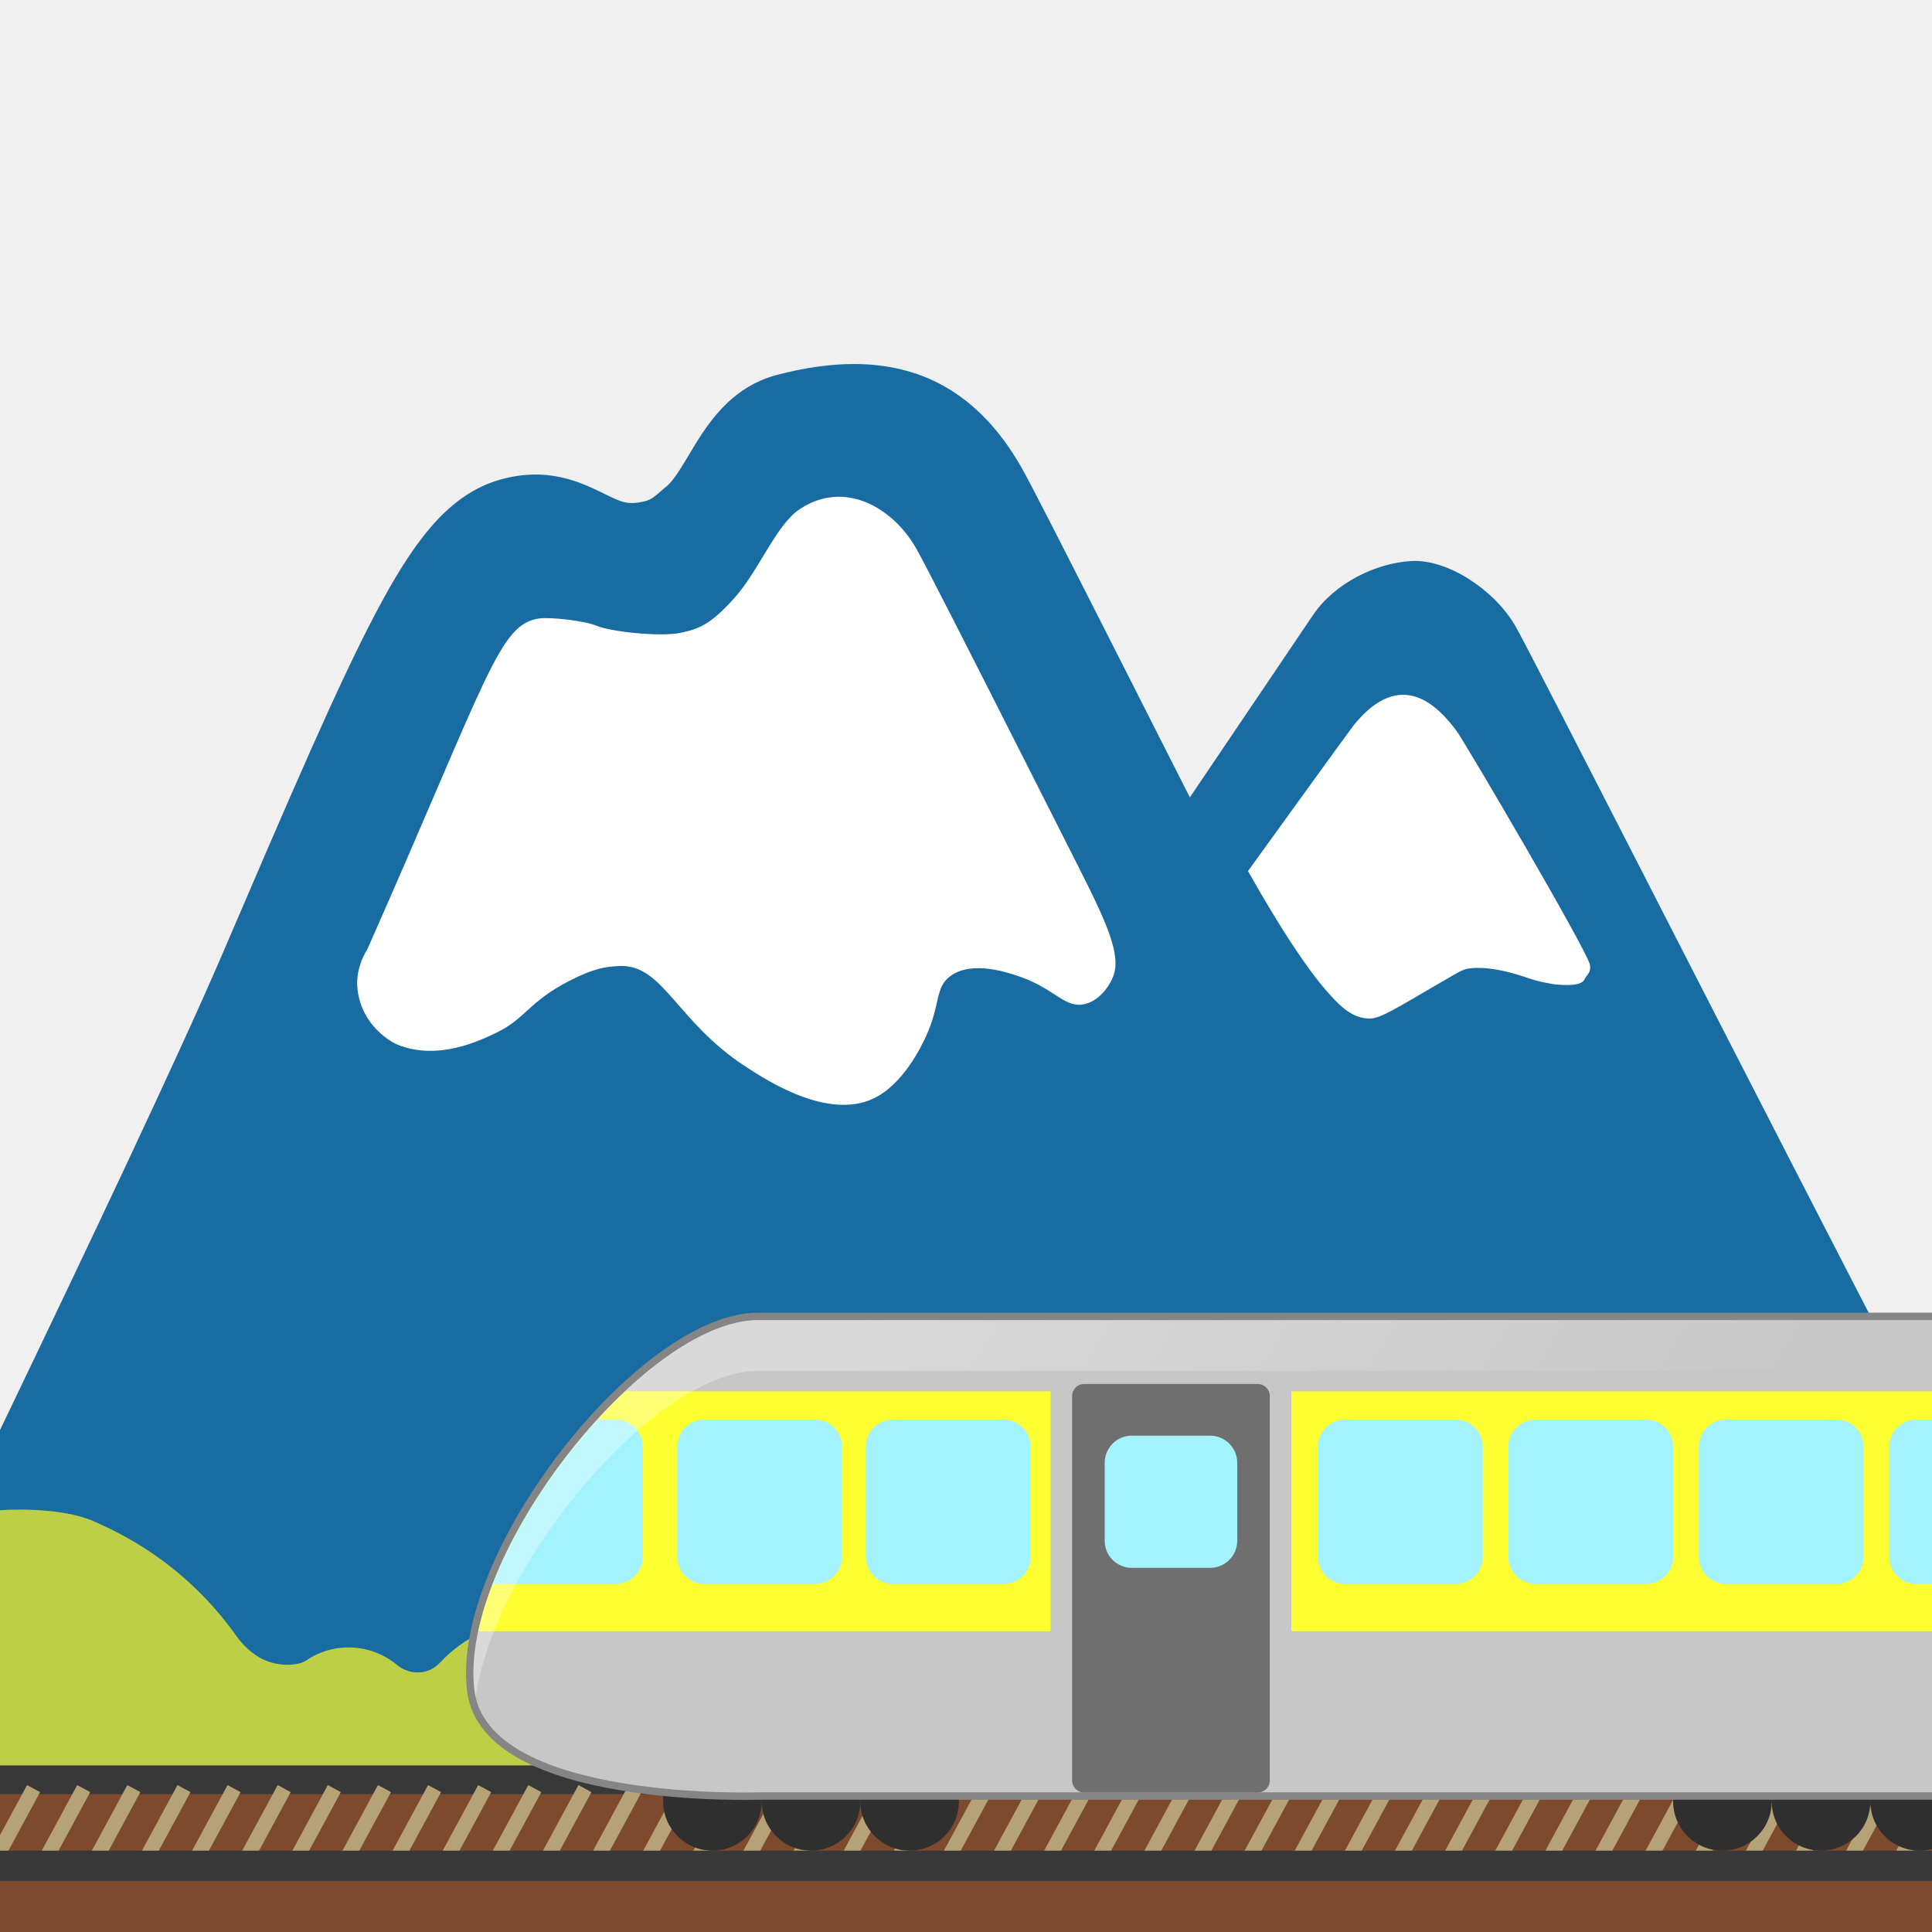
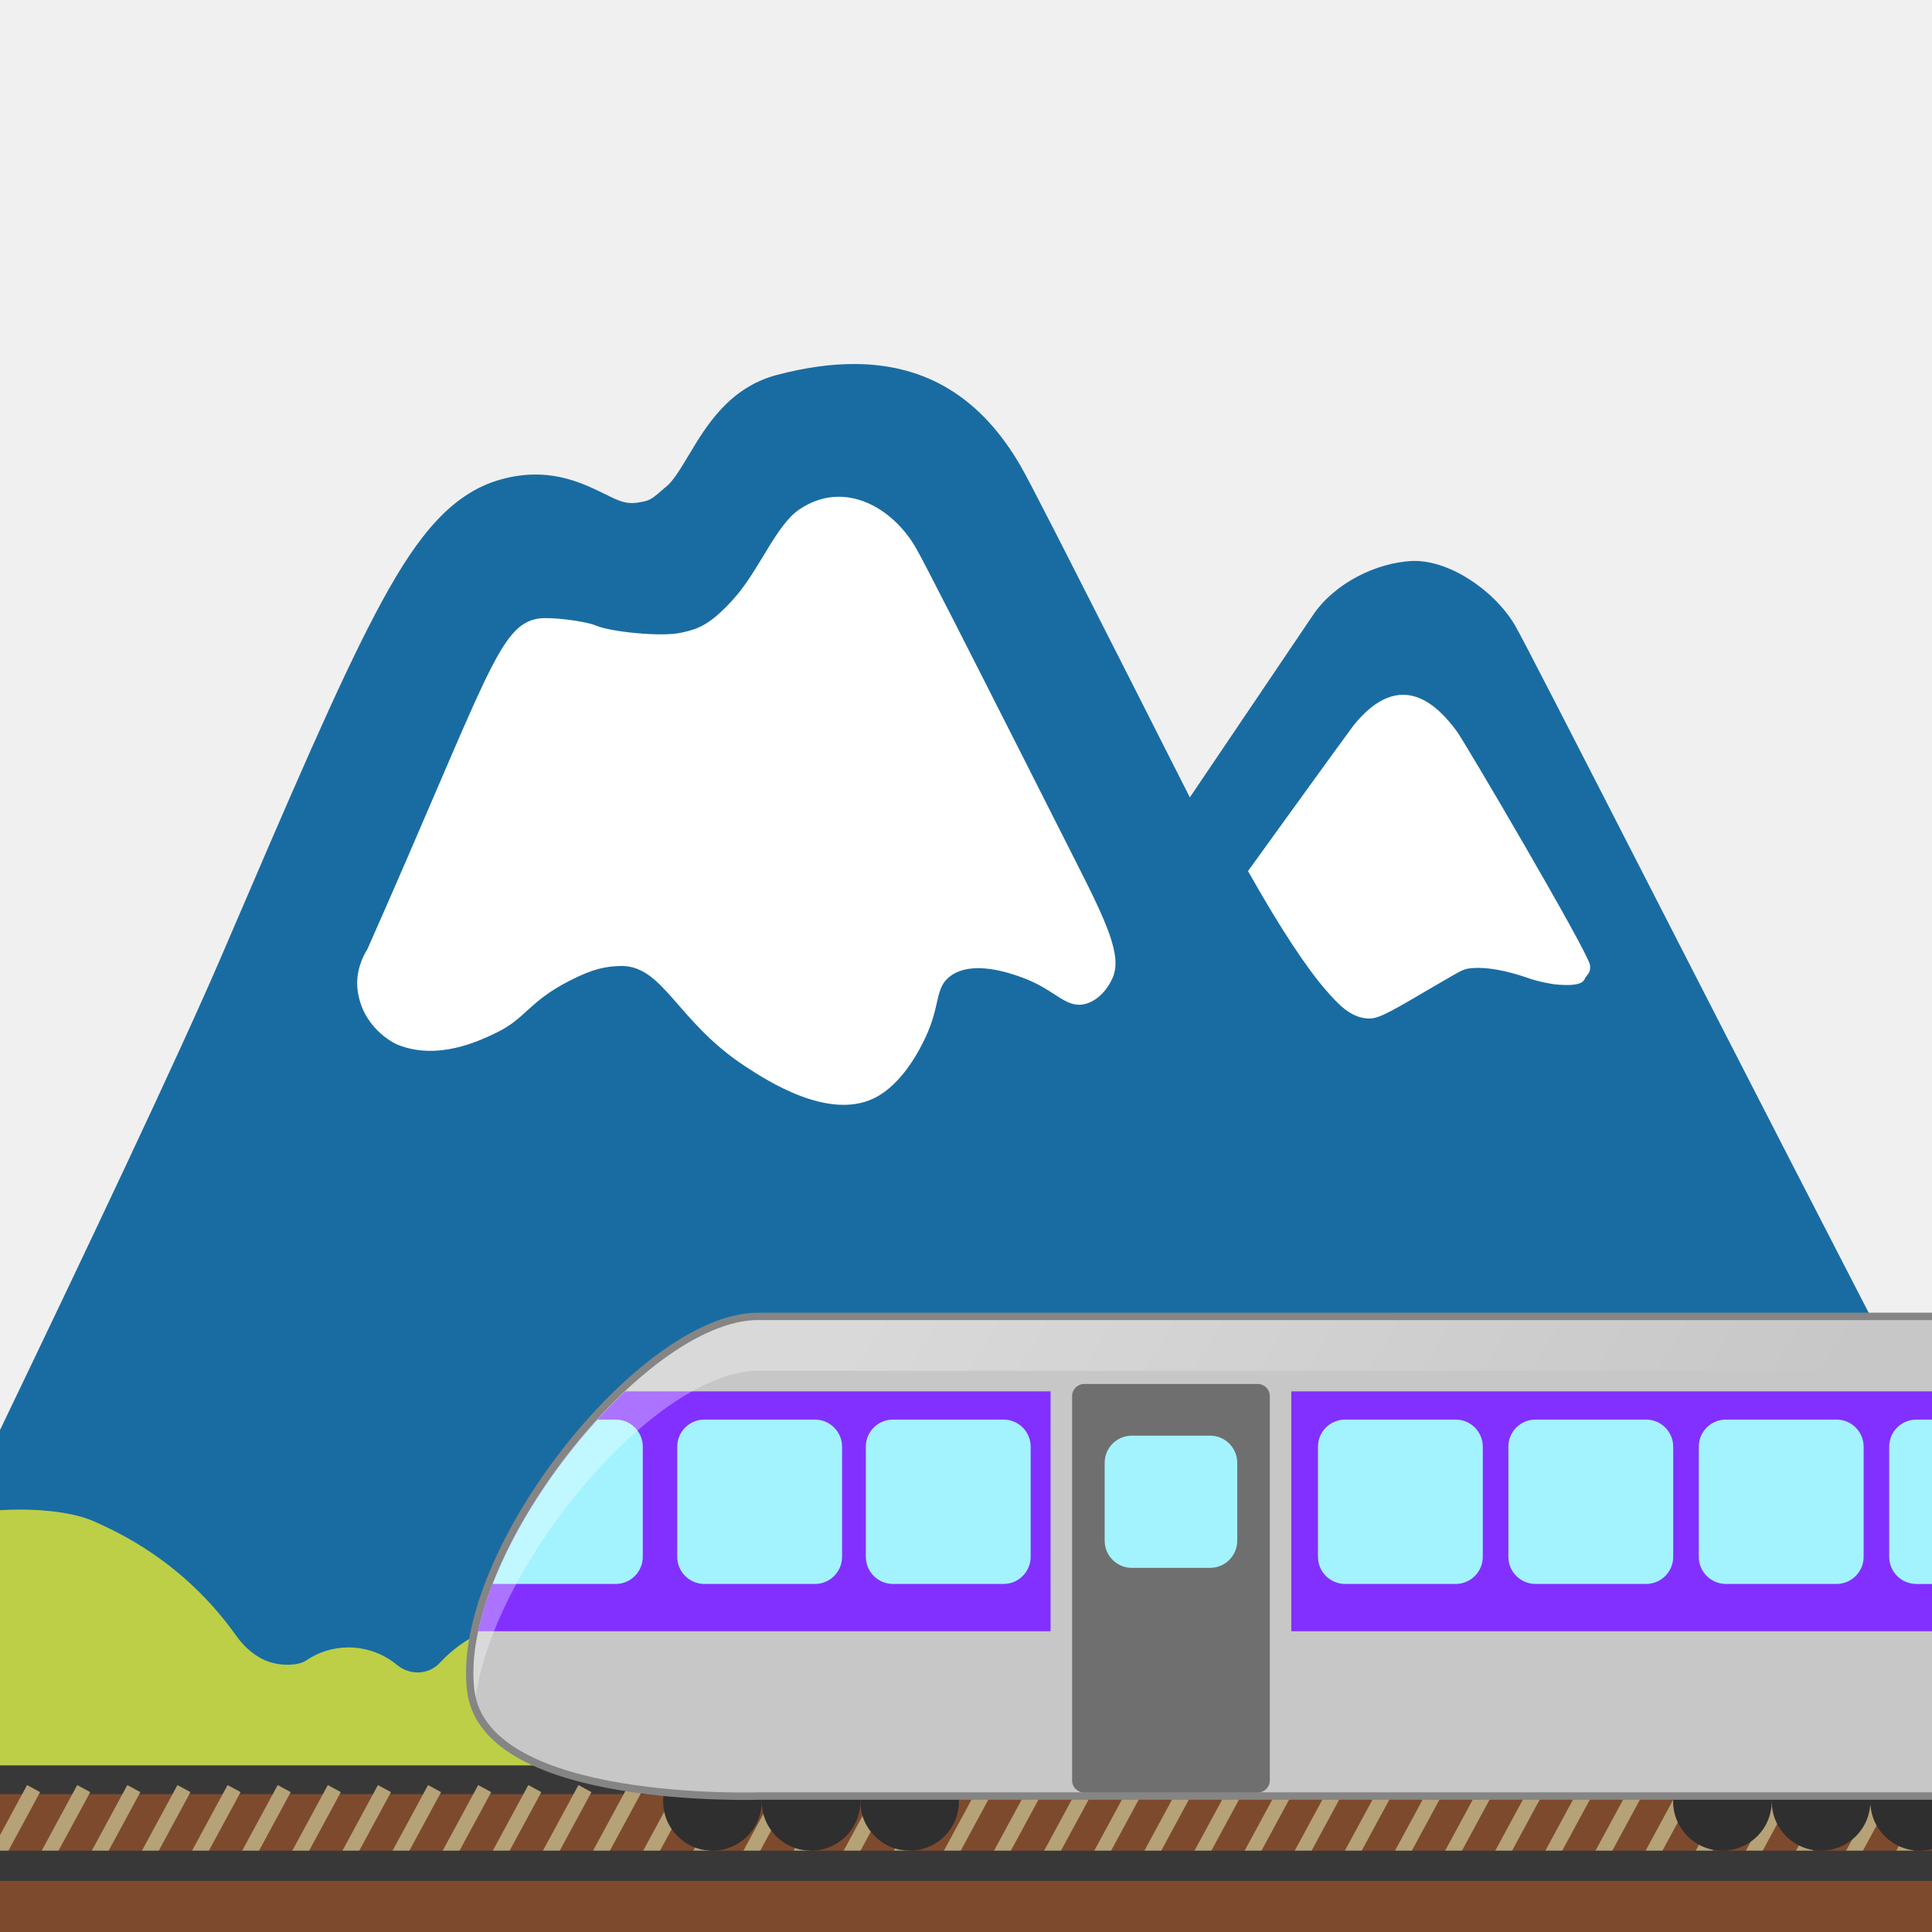
<svg xmlns="http://www.w3.org/2000/svg" xmlns:xlink="http://www.w3.org/1999/xlink" width="128" height="128" style="enable-background:new 0 0 128 128;" version="1.1" id="svg50">
  <defs id="defs54">
    <linearGradient id="linearGradient4413">
      <stop style="stop-color:#ffffff;stop-opacity:1;" offset="0" id="stop4409" />
      <stop style="stop-color:#ffffff;stop-opacity:0;" offset="1" id="stop4411" />
    </linearGradient>
    <linearGradient xlink:href="#linearGradient4413" id="linearGradient4415" x1="55.836" y1="87.459" x2="105.6" y2="118.267" gradientUnits="userSpaceOnUse" />
  </defs>
  <path style="fill:#196ca2;stroke-width:1" d="m 56.625,24.117 c -1.586,-0.005 -3.299,0.236 -5.145,0.721 -3.165,0.829 -4.705,3.399 -5.826,5.279 -0.502,0.829 -1.006,1.693 -1.484,2.102 l -0.162,0.129 c -0.782,0.689 -0.935,0.793 -1.449,0.898 -1.004,0.21 -1.424,0.012 -2.533,-0.537 -1.53,-0.747 -3.83,-1.893 -7.146,-0.854 -3.363,1.074 -5.629,4.287 -8,8.783 -2.499,4.741 -5.569,11.898 -10.229,22.758 C 11.827,69.962 5.586,83.118 0,94.744 V 127.199 C 0,127.642 0.358,128 0.801,128 H 127.199 C 127.642,128 128,127.642 128,127.199 V 95.078 C 115.576,71.138 101.23,42.851 100.352,41.396 c -1.436,-2.394 -4.485,-4.355 -6.844,-4.227 -2.359,0.128 -5.067,1.47 -6.48,3.525 -0.455,0.677 -3.76,5.56 -8.197,12.135 -1.296,-2.569 -2.535,-4.986 -3.656,-7.217 C 70.666,36.727 68.285,32.019 67.607,30.852 64.997,26.359 61.383,24.132 56.625,24.117 Z" id="path2" />
  <path d="m -1.73e-6,128.062 h 0.31 c -0.1,-0.04 -0.21,-0.08 -0.31,-0.12 z" style="fill:#757f3f" id="path4" />
  <path d="m 90.554,67.473 c -1.121,-0.093 -1.903,-0.958 -2.686,-1.845 -1.238,-1.425 -2.896,-3.865 -5.185,-7.917 0,0 6.539,-9.062 7.007,-9.669 3.141,-3.877 5.605,-1.238 6.82,0.397 0.525,0.701 8.688,14.609 8.828,15.484 0.07,0.444 -0.117,0.596 -0.292,0.829 -0.093,0.128 -0.047,0.607 -1.717,0.49 -0.234,-0.012 -0.42,-0.035 -0.596,-0.07 -0.759,-0.128 -1.296,-0.304 -1.46,-0.362 -0.537,-0.187 -2.406,-0.829 -3.889,-0.654 -0.514,0.058 -0.607,0.175 -2.978,1.541 -2.744,1.623 -3.223,1.833 -3.854,1.775 z" style="fill:#ffffff;stroke-width:1" id="path12" />
  <path d="m 35.716,40.976 c 0.736,-0.105 2.989,0.14 3.83,0.49 0.911,0.385 4.216,0.747 5.57,0.455 1.144,-0.245 1.915,-0.514 3.445,-2.195 1.728,-1.892 2.826,-4.916 4.402,-5.979 2.989,-2.009 6.189,-0.093 7.707,2.534 0.596,1.028 3.585,6.925 7.357,14.375 0.467,0.923 1.378,2.733 3.2,6.329 2.114,4.157 3.095,6.294 2.511,7.742 -0.292,0.724 -0.969,1.588 -1.88,1.798 -1.285,0.292 -1.938,-0.969 -4.169,-1.775 -0.817,-0.292 -3.235,-1.144 -4.694,-0.105 -1.086,0.771 -0.654,1.892 -1.67,4.064 -0.269,0.572 -1.46,3.118 -3.445,4.064 -3.024,1.448 -7.077,-1.191 -8.455,-2.09 -4.683,-3.048 -5.477,-6.855 -8.455,-6.68 -0.794,0.047 -1.576,0.117 -3.27,0.993 -2.662,1.366 -2.873,2.476 -4.764,3.398 -1.133,0.549 -3.889,1.892 -6.574,0.829 -0.327,-0.128 -2.382,-1.179 -2.674,-3.667 -0.14,-1.214 0.362,-2.207 0.654,-2.674 7.987,-18.042 8.7,-21.522 11.374,-21.907 z" style="fill:#ffffff;stroke-width:1" id="path14" />
  <path d="m 119.06,106.566 c -0.49,0.64 -0.85,1.34 -1.65,1.47 -1.64,0.27 -3.13,1 -4.32,2.05 -0.79,0.7 -1.95,0.8 -2.84,0.22 v 0 c -0.01,-0.01 -0.01,-0.01 -0.02,-0.02 -1.91,-3.61 -5.53,-5.26 -9.9,-5.26 -4.11,0 -7.88,1.36 -9.88,4.63 -0.56,0.9 -1.68,1.2 -2.64,0.74 -1.06,-0.51 -2.24,-0.79 -3.5,-0.79 -0.11,0 -0.23,0 -0.34,0.01 -0.96,0.04 -1.81,-0.55 -2.17,-1.44 -2.06,-5.2 -6.95,-7.4 -12.89,-7.4 -6.11,0 -11.47,2.39 -13.42,7.83 -0.18,0.5 -0.5,0.94 -0.97,1.21 -0.22,0.13 -0.44,0.27 -0.64,0.43 -0.61,0.49 -1.44,0.52 -2.15,0.19 -1.11,-0.51 -2.34,-0.8 -3.64,-0.8 -1.34,0 -2.61,0.31 -3.75,0.86 -0.86,0.41 -1.88,0.24 -2.54,-0.45 -1.58,-1.66 -3.8,-2.69 -6.27,-2.69 -2.52,0 -4.78,1.08 -6.37,2.79 -0.76,0.83 -2,0.87 -2.87,0.15 -0.87,-0.72 -1.99,-1.15 -3.21,-1.15 -1.05,0 -2.02,0.33 -2.82,0.88 -0.39,0.27 -1.46,0.41 -2.47,0.06 -0.83,-0.28 -1.59,-0.95 -2.1,-1.66 -3.57,-5.05 -8.01,-6.96 -9.3,-7.56 -2.4,-1.13 -6.39,-0.81 -6.39,-0.81 0,0 0,11.81 0,18.81 0,0.22 128,0 128,0 0,0 0,-12.57 0,-17.9 0,-1.72 -6.81,2.81 -8.94,5.6 z" style="fill:#bdcf46" id="path6" />
  <rect style="vector-effect:none;fill:#7e4a2d;fill-opacity:1;stroke-width:1" id="rect4339" width="128" height="10.191" x="0" y="117.809" />
  <rect y="116.961" x="0" height="1.904" width="128" id="rect4343" style="vector-effect:none;fill:#383838;fill-opacity:1;stroke-width:1" />
  <g style="stroke:#b6a277;stroke-linecap:square;stroke-opacity:1" id="g4399" transform="translate(-3.992776)">
    <g style="stroke:#b6a277;stroke-linecap:square;stroke-opacity:1" id="g4369">
      <path style="opacity:1;vector-effect:none;fill:none;fill-opacity:1;fill-rule:evenodd;stroke:#b6a277;stroke-width:0.98;stroke-linecap:square;stroke-linejoin:round;stroke-miterlimit:4;stroke-dasharray:none;stroke-dashoffset:0;stroke-opacity:1" d="m 3.993,122.611 1.992,-3.681" id="path5073" />
      <path d="m 7.314,122.611 1.992,-3.681" style="opacity:1;vector-effect:none;fill:none;fill-opacity:1;fill-rule:evenodd;stroke:#b6a277;stroke-width:0.98;stroke-linecap:square;stroke-linejoin:round;stroke-miterlimit:4;stroke-dasharray:none;stroke-dashoffset:0;stroke-opacity:1" id="path5075" />
      <path style="opacity:1;vector-effect:none;fill:none;fill-opacity:1;fill-rule:evenodd;stroke:#b6a277;stroke-width:0.98;stroke-linecap:square;stroke-linejoin:round;stroke-miterlimit:4;stroke-dasharray:none;stroke-dashoffset:0;stroke-opacity:1" d="m 10.634,122.611 1.992,-3.681" id="path5077" />
      <path d="m 13.955,122.611 1.992,-3.681" style="opacity:1;vector-effect:none;fill:none;fill-opacity:1;fill-rule:evenodd;stroke:#b6a277;stroke-width:0.98;stroke-linecap:square;stroke-linejoin:round;stroke-miterlimit:4;stroke-dasharray:none;stroke-dashoffset:0;stroke-opacity:1" id="path5079" />
      <path style="opacity:1;vector-effect:none;fill:none;fill-opacity:1;fill-rule:evenodd;stroke:#b6a277;stroke-width:0.98;stroke-linecap:square;stroke-linejoin:round;stroke-miterlimit:4;stroke-dasharray:none;stroke-dashoffset:0;stroke-opacity:1" d="m 20.597,122.611 1.992,-3.681" id="path5081" />
      <path d="m 17.276,122.611 1.992,-3.681" style="opacity:1;vector-effect:none;fill:none;fill-opacity:1;fill-rule:evenodd;stroke:#b6a277;stroke-width:0.98;stroke-linecap:square;stroke-linejoin:round;stroke-miterlimit:4;stroke-dasharray:none;stroke-dashoffset:0;stroke-opacity:1" id="path5083" />
    </g>
    <g style="stroke:#b6a277;stroke-linecap:square;stroke-opacity:1" transform="translate(19.92455)" id="g4383">
      <path d="m 3.993,122.611 1.992,-3.681" style="opacity:1;vector-effect:none;fill:none;fill-opacity:1;fill-rule:evenodd;stroke:#b6a277;stroke-width:0.98;stroke-linecap:square;stroke-linejoin:round;stroke-miterlimit:4;stroke-dasharray:none;stroke-dashoffset:0;stroke-opacity:1" id="path5086" />
      <path style="opacity:1;vector-effect:none;fill:none;fill-opacity:1;fill-rule:evenodd;stroke:#b6a277;stroke-width:0.98;stroke-linecap:square;stroke-linejoin:round;stroke-miterlimit:4;stroke-dasharray:none;stroke-dashoffset:0;stroke-opacity:1" d="m 7.314,122.611 1.992,-3.681" id="path5088" />
      <path d="m 10.634,122.611 1.992,-3.681" style="opacity:1;vector-effect:none;fill:none;fill-opacity:1;fill-rule:evenodd;stroke:#b6a277;stroke-width:0.98;stroke-linecap:square;stroke-linejoin:round;stroke-miterlimit:4;stroke-dasharray:none;stroke-dashoffset:0;stroke-opacity:1" id="path5090" />
      <path style="opacity:1;vector-effect:none;fill:none;fill-opacity:1;fill-rule:evenodd;stroke:#b6a277;stroke-width:0.98;stroke-linecap:square;stroke-linejoin:round;stroke-miterlimit:4;stroke-dasharray:none;stroke-dashoffset:0;stroke-opacity:1" d="m 13.955,122.611 1.992,-3.681" id="path5092" />
      <path d="m 20.597,122.611 1.992,-3.681" style="opacity:1;vector-effect:none;fill:none;fill-opacity:1;fill-rule:evenodd;stroke:#b6a277;stroke-width:0.98;stroke-linecap:square;stroke-linejoin:round;stroke-miterlimit:4;stroke-dasharray:none;stroke-dashoffset:0;stroke-opacity:1" id="path5094" />
      <path style="opacity:1;vector-effect:none;fill:none;fill-opacity:1;fill-rule:evenodd;stroke:#b6a277;stroke-width:0.98;stroke-linecap:square;stroke-linejoin:round;stroke-miterlimit:4;stroke-dasharray:none;stroke-dashoffset:0;stroke-opacity:1" d="m 17.276,122.611 1.992,-3.681" id="path5096" />
    </g>
  </g>
  <g style="stroke:#b6a277;stroke-linecap:square;stroke-opacity:1" id="g4429" transform="translate(35.85632)">
    <g style="stroke:#b6a277;stroke-linecap:square;stroke-opacity:1" id="g4413">
      <path d="m 3.993,122.611 1.992,-3.681" style="opacity:1;vector-effect:none;fill:none;fill-opacity:1;fill-rule:evenodd;stroke:#b6a277;stroke-width:0.98;stroke-linecap:square;stroke-linejoin:round;stroke-miterlimit:4;stroke-dasharray:none;stroke-dashoffset:0;stroke-opacity:1" id="path5046" />
      <path style="opacity:1;vector-effect:none;fill:none;fill-opacity:1;fill-rule:evenodd;stroke:#b6a277;stroke-width:0.98;stroke-linecap:square;stroke-linejoin:round;stroke-miterlimit:4;stroke-dasharray:none;stroke-dashoffset:0;stroke-opacity:1" d="m 7.314,122.611 1.992,-3.681" id="path5048" />
      <path d="m 10.634,122.611 1.992,-3.681" style="opacity:1;vector-effect:none;fill:none;fill-opacity:1;fill-rule:evenodd;stroke:#b6a277;stroke-width:0.98;stroke-linecap:square;stroke-linejoin:round;stroke-miterlimit:4;stroke-dasharray:none;stroke-dashoffset:0;stroke-opacity:1" id="path5050" />
      <path style="opacity:1;vector-effect:none;fill:none;fill-opacity:1;fill-rule:evenodd;stroke:#b6a277;stroke-width:0.98;stroke-linecap:square;stroke-linejoin:round;stroke-miterlimit:4;stroke-dasharray:none;stroke-dashoffset:0;stroke-opacity:1" d="m 13.955,122.611 1.992,-3.681" id="path5052" />
      <path d="m 20.597,122.611 1.992,-3.681" style="opacity:1;vector-effect:none;fill:none;fill-opacity:1;fill-rule:evenodd;stroke:#b6a277;stroke-width:0.98;stroke-linecap:square;stroke-linejoin:round;stroke-miterlimit:4;stroke-dasharray:none;stroke-dashoffset:0;stroke-opacity:1" id="path5054" />
      <path style="opacity:1;vector-effect:none;fill:none;fill-opacity:1;fill-rule:evenodd;stroke:#b6a277;stroke-width:0.98;stroke-linecap:square;stroke-linejoin:round;stroke-miterlimit:4;stroke-dasharray:none;stroke-dashoffset:0;stroke-opacity:1" d="m 17.276,122.611 1.992,-3.681" id="path5056" />
    </g>
    <g style="stroke:#b6a277;stroke-linecap:square;stroke-opacity:1" id="g4427" transform="translate(19.92455)">
      <path style="opacity:1;vector-effect:none;fill:none;fill-opacity:1;fill-rule:evenodd;stroke:#b6a277;stroke-width:0.98;stroke-linecap:square;stroke-linejoin:round;stroke-miterlimit:4;stroke-dasharray:none;stroke-dashoffset:0;stroke-opacity:1" d="m 3.993,122.611 1.992,-3.681" id="path5059" />
      <path d="m 7.314,122.611 1.992,-3.681" style="opacity:1;vector-effect:none;fill:none;fill-opacity:1;fill-rule:evenodd;stroke:#b6a277;stroke-width:0.98;stroke-linecap:square;stroke-linejoin:round;stroke-miterlimit:4;stroke-dasharray:none;stroke-dashoffset:0;stroke-opacity:1" id="path5061" />
      <path style="opacity:1;vector-effect:none;fill:none;fill-opacity:1;fill-rule:evenodd;stroke:#b6a277;stroke-width:0.98;stroke-linecap:square;stroke-linejoin:round;stroke-miterlimit:4;stroke-dasharray:none;stroke-dashoffset:0;stroke-opacity:1" d="m 10.634,122.611 1.992,-3.681" id="path5063" />
      <path d="m 13.955,122.611 1.992,-3.681" style="opacity:1;vector-effect:none;fill:none;fill-opacity:1;fill-rule:evenodd;stroke:#b6a277;stroke-width:0.98;stroke-linecap:square;stroke-linejoin:round;stroke-miterlimit:4;stroke-dasharray:none;stroke-dashoffset:0;stroke-opacity:1" id="path5065" />
      <path style="opacity:1;vector-effect:none;fill:none;fill-opacity:1;fill-rule:evenodd;stroke:#b6a277;stroke-width:0.98;stroke-linecap:square;stroke-linejoin:round;stroke-miterlimit:4;stroke-dasharray:none;stroke-dashoffset:0;stroke-opacity:1" d="m 20.597,122.611 1.992,-3.681" id="path5067" />
      <path d="m 17.276,122.611 1.992,-3.681" style="opacity:1;vector-effect:none;fill:none;fill-opacity:1;fill-rule:evenodd;stroke:#b6a277;stroke-width:0.98;stroke-linecap:square;stroke-linejoin:round;stroke-miterlimit:4;stroke-dasharray:none;stroke-dashoffset:0;stroke-opacity:1" id="path5069" />
    </g>
  </g>
  <g style="stroke:#b6a277;stroke-linecap:square;stroke-opacity:1" id="g4459" transform="translate(75.70542)">
    <g style="stroke:#b6a277;stroke-linecap:square;stroke-opacity:1" id="g4443">
      <path d="m 3.993,122.611 1.992,-3.681" style="opacity:1;vector-effect:none;fill:none;fill-opacity:1;fill-rule:evenodd;stroke:#b6a277;stroke-width:0.98;stroke-linecap:square;stroke-linejoin:round;stroke-miterlimit:4;stroke-dasharray:none;stroke-dashoffset:0;stroke-opacity:1" id="path5019" />
      <path style="opacity:1;vector-effect:none;fill:none;fill-opacity:1;fill-rule:evenodd;stroke:#b6a277;stroke-width:0.98;stroke-linecap:square;stroke-linejoin:round;stroke-miterlimit:4;stroke-dasharray:none;stroke-dashoffset:0;stroke-opacity:1" d="m 7.314,122.611 1.992,-3.681" id="path5021" />
      <path d="m 10.634,122.611 1.992,-3.681" style="opacity:1;vector-effect:none;fill:none;fill-opacity:1;fill-rule:evenodd;stroke:#b6a277;stroke-width:0.98;stroke-linecap:square;stroke-linejoin:round;stroke-miterlimit:4;stroke-dasharray:none;stroke-dashoffset:0;stroke-opacity:1" id="path5023" />
      <path style="opacity:1;vector-effect:none;fill:none;fill-opacity:1;fill-rule:evenodd;stroke:#b6a277;stroke-width:0.98;stroke-linecap:square;stroke-linejoin:round;stroke-miterlimit:4;stroke-dasharray:none;stroke-dashoffset:0;stroke-opacity:1" d="m 13.955,122.611 1.992,-3.681" id="path5025" />
      <path d="m 20.597,122.611 1.992,-3.681" style="opacity:1;vector-effect:none;fill:none;fill-opacity:1;fill-rule:evenodd;stroke:#b6a277;stroke-width:0.98;stroke-linecap:square;stroke-linejoin:round;stroke-miterlimit:4;stroke-dasharray:none;stroke-dashoffset:0;stroke-opacity:1" id="path5027" />
      <path style="opacity:1;vector-effect:none;fill:none;fill-opacity:1;fill-rule:evenodd;stroke:#b6a277;stroke-width:0.98;stroke-linecap:square;stroke-linejoin:round;stroke-miterlimit:4;stroke-dasharray:none;stroke-dashoffset:0;stroke-opacity:1" d="m 17.276,122.611 1.992,-3.681" id="path5029" />
    </g>
    <g style="stroke:#b6a277;stroke-linecap:square;stroke-opacity:1" id="g4457" transform="translate(19.92455)">
      <path style="opacity:1;vector-effect:none;fill:none;fill-opacity:1;fill-rule:evenodd;stroke:#b6a277;stroke-width:0.98;stroke-linecap:square;stroke-linejoin:round;stroke-miterlimit:4;stroke-dasharray:none;stroke-dashoffset:0;stroke-opacity:1" d="m 3.993,122.611 1.992,-3.681" id="path5032" />
      <path d="m 7.314,122.611 1.992,-3.681" style="opacity:1;vector-effect:none;fill:none;fill-opacity:1;fill-rule:evenodd;stroke:#b6a277;stroke-width:0.98;stroke-linecap:square;stroke-linejoin:round;stroke-miterlimit:4;stroke-dasharray:none;stroke-dashoffset:0;stroke-opacity:1" id="path5034" />
      <path style="opacity:1;vector-effect:none;fill:none;fill-opacity:1;fill-rule:evenodd;stroke:#b6a277;stroke-width:0.98;stroke-linecap:square;stroke-linejoin:round;stroke-miterlimit:4;stroke-dasharray:none;stroke-dashoffset:0;stroke-opacity:1" d="m 10.634,122.611 1.992,-3.681" id="path5036" />
      <path d="m 13.955,122.611 1.992,-3.681" style="opacity:1;vector-effect:none;fill:none;fill-opacity:1;fill-rule:evenodd;stroke:#b6a277;stroke-width:0.98;stroke-linecap:square;stroke-linejoin:round;stroke-miterlimit:4;stroke-dasharray:none;stroke-dashoffset:0;stroke-opacity:1" id="path5038" />
      <path style="opacity:1;vector-effect:none;fill:none;fill-opacity:1;fill-rule:evenodd;stroke:#b6a277;stroke-width:0.98;stroke-linecap:square;stroke-linejoin:round;stroke-miterlimit:4;stroke-dasharray:none;stroke-dashoffset:0;stroke-opacity:1" d="m 20.597,122.611 1.992,-3.681" id="path5040" />
      <path d="m 17.276,122.611 1.992,-3.681" style="opacity:1;vector-effect:none;fill:none;fill-opacity:1;fill-rule:evenodd;stroke:#b6a277;stroke-width:0.98;stroke-linecap:square;stroke-linejoin:round;stroke-miterlimit:4;stroke-dasharray:none;stroke-dashoffset:0;stroke-opacity:1" id="path5042" />
    </g>
  </g>
  <path style="opacity:1;vector-effect:none;fill:none;fill-opacity:1;fill-rule:evenodd;stroke:#b6a277;stroke-width:0.98;stroke-linecap:square;stroke-linejoin:round;stroke-miterlimit:4;stroke-dasharray:none;stroke-dashoffset:0;stroke-opacity:1" d="m 119.547,122.611 1.992,-3.681" id="path5017" />
  <path d="m 122.868,122.611 1.992,-3.681" style="opacity:1;vector-effect:none;fill:none;fill-opacity:1;fill-rule:evenodd;stroke:#b6a277;stroke-width:0.98;stroke-linecap:square;stroke-linejoin:round;stroke-miterlimit:4;stroke-dasharray:none;stroke-dashoffset:0;stroke-opacity:1" id="path5015" />
  <path style="color:#000000;font-style:normal;font-variant:normal;font-weight:normal;font-stretch:normal;font-size:medium;line-height:normal;font-family:sans-serif;font-variant-ligatures:normal;font-variant-position:normal;font-variant-caps:normal;font-variant-numeric:normal;font-variant-alternates:normal;font-variant-east-asian:normal;font-feature-settings:normal;text-indent:0;text-align:start;text-decoration:none;text-decoration-line:none;text-decoration-style:solid;text-decoration-color:#000000;letter-spacing:normal;word-spacing:normal;text-transform:none;writing-mode:lr-tb;direction:ltr;text-orientation:mixed;dominant-baseline:auto;baseline-shift:baseline;text-anchor:start;white-space:normal;shape-padding:0;clip-rule:nonzero;display:inline;overflow:visible;visibility:visible;opacity:1;isolation:auto;mix-blend-mode:normal;color-interpolation:sRGB;color-interpolation-filters:linearRGB;solid-color:#000000;solid-opacity:1;vector-effect:none;fill:#b6a277;fill-opacity:1;fill-rule:evenodd;stroke:none;stroke-width:0.98;stroke-linecap:square;stroke-linejoin:round;stroke-miterlimit:4;stroke-dasharray:none;stroke-dashoffset:0;stroke-opacity:1;color-rendering:auto;image-rendering:auto;shape-rendering:auto;text-rendering:auto;enable-background:accumulate" d="m 127.984,118.268 -0.234,0.43 -1.992,3.682 -0.232,0.43 0.861,0.467 0.232,-0.432 L 128,120.293 v -2.018 z" id="path5104" />
  <rect style="vector-effect:none;fill:#383838;fill-opacity:1" id="rect4341" width="128" height="2.004" x="0" y="122.611" />
  <circle style="vector-effect:none;fill:#2f2f2f;fill-opacity:1;stroke:none;stroke-width:0.98;stroke-linecap:square;stroke-miterlimit:4;stroke-dasharray:none;stroke-opacity:1" id="path4596" cx="47.201" cy="119.345" r="3.266" />
  <circle r="3.266" cy="119.345" cx="53.734" id="circle4598" style="vector-effect:none;fill:#2f2f2f;fill-opacity:1;stroke:none;stroke-width:0.98;stroke-linecap:square;stroke-miterlimit:4;stroke-dasharray:none;stroke-opacity:1" />
  <circle style="vector-effect:none;fill:#2f2f2f;fill-opacity:1;stroke:none;stroke-width:0.98;stroke-linecap:square;stroke-miterlimit:4;stroke-dasharray:none;stroke-opacity:1" id="circle4600" cx="60.266" cy="119.345" r="3.266" />
  <circle r="3.266" cy="119.345" cx="114.115" id="circle4607" style="vector-effect:none;fill:#2f2f2f;fill-opacity:1;stroke:none;stroke-width:0.98;stroke-linecap:square;stroke-miterlimit:4;stroke-dasharray:none;stroke-opacity:1" />
  <circle style="vector-effect:none;fill:#2f2f2f;fill-opacity:1;stroke:none;stroke-width:0.98;stroke-linecap:square;stroke-miterlimit:4;stroke-dasharray:none;stroke-opacity:1" id="circle4609" cx="120.648" cy="119.345" r="3.266" />
  <path style="vector-effect:none;fill:#2f2f2f;fill-opacity:1;stroke:none;stroke-width:0.98;stroke-linecap:square;stroke-miterlimit:4;stroke-dasharray:none;stroke-opacity:1" d="m 127.18,116.078 a 3.266,3.266 0 0 0 -3.266,3.268 3.266,3.266 0 0 0 3.266,3.266 A 3.266,3.266 0 0 0 128,122.504 v -6.316 a 3.266,3.266 0 0 0 -0.82,-0.109 z" id="circle4611" />
  <path style="vector-effect:none;fill:#c7c7c7;fill-opacity:1;stroke:#858585;stroke-width:0.98;stroke-linecap:square;stroke-miterlimit:4;stroke-dasharray:none;stroke-opacity:1;paint-order:stroke fill markers" d="m 50.231,87.459 c 77.769,0 77.769,0 77.769,0 V 118.747 H 50.231 c 0,0 -17.905,0.607 -18.799,-6.766 -1.08,-8.903 11.257,-24.523 18.799,-24.523 z" id="rect4561" />
  <rect style="vector-effect:none;fill:#6f6f6f;fill-opacity:1;stroke:none;stroke-width:0.98;stroke-linecap:square;stroke-miterlimit:4;stroke-dasharray:none;stroke-opacity:1" id="rect4584" width="13.097" height="27.068" x="71.03" y="91.692" rx="0.8" ry="0.8" />
-   <path style="vector-effect:none;fill:#fdff30;fill-opacity:1;stroke:none;stroke-width:0.98;stroke-linecap:square;stroke-miterlimit:4;stroke-dasharray:none;stroke-opacity:1" d="m 41.426,92.179 c -4.503,4.225 -8.595,10.545 -9.738,15.893 H 69.604 V 92.179 Z m 44.127,0 v 15.893 H 128 V 92.179 Z" id="rect4564" />
+   <path style="vector-effect:none;fill:#8230ff;fill-opacity:1;stroke:none;stroke-width:0.98;stroke-linecap:square;stroke-miterlimit:4;stroke-dasharray:none;stroke-opacity:1" d="m 41.426,92.179 c -4.503,4.225 -8.595,10.545 -9.738,15.893 H 69.604 V 92.179 Z m 44.127,0 v 15.893 H 128 V 92.179 Z" id="rect4564" />
  <path style="vector-effect:none;fill:#a3f3ff;fill-opacity:1;stroke:none;stroke-width:0.98;stroke-linecap:square;stroke-miterlimit:4;stroke-dasharray:none;stroke-opacity:1" d="m 39.592,94.05 c -2.916,3.188 -5.49,7.124 -6.949,10.891 h 8.143 c 0.997,0 1.801,-0.804 1.801,-1.801 v -7.289 c 0,-0.997 -0.804,-1.801 -1.801,-1.801 z" id="rect4569" />
  <rect style="vector-effect:none;fill:#a3f3ff;fill-opacity:1;stroke:none;stroke-width:0.98;stroke-linecap:square;stroke-miterlimit:4;stroke-dasharray:none;stroke-opacity:1" id="rect4576" width="10.922" height="10.891" x="44.868" y="94.05" rx="1.8" ry="1.8" />
  <rect ry="1.8" rx="1.8" y="94.05" x="57.363" height="10.891" width="10.922" id="rect4578" style="vector-effect:none;fill:#a3f3ff;fill-opacity:1;stroke:none;stroke-width:0.98;stroke-linecap:square;stroke-miterlimit:4;stroke-dasharray:none;stroke-opacity:1" />
  <rect style="vector-effect:none;fill:#a3f3ff;fill-opacity:1;stroke:none;stroke-width:0.98;stroke-linecap:square;stroke-miterlimit:4;stroke-dasharray:none;stroke-opacity:1" id="rect4580" width="8.784" height="8.759" x="73.187" y="95.116" rx="1.8" ry="1.8" />
  <rect ry="1.8" rx="1.8" y="94.05" x="87.318" height="10.891" width="10.922" id="rect4582" style="vector-effect:none;fill:#a3f3ff;fill-opacity:1;stroke:none;stroke-width:0.98;stroke-linecap:square;stroke-miterlimit:4;stroke-dasharray:none;stroke-opacity:1" />
  <rect style="vector-effect:none;fill:#a3f3ff;fill-opacity:1;stroke:none;stroke-width:0.98;stroke-linecap:square;stroke-miterlimit:4;stroke-dasharray:none;stroke-opacity:1" id="rect4590" width="10.922" height="10.891" x="99.933" y="94.05" rx="1.8" ry="1.8" />
  <rect ry="1.8" rx="1.8" y="94.05" x="112.549" height="10.891" width="10.922" id="rect4592" style="vector-effect:none;fill:#a3f3ff;fill-opacity:1;stroke:none;stroke-width:0.98;stroke-linecap:square;stroke-miterlimit:4;stroke-dasharray:none;stroke-opacity:1" />
  <path style="vector-effect:none;fill:#a3f3ff;fill-opacity:1;stroke:none;stroke-width:0.98;stroke-linecap:square;stroke-miterlimit:4;stroke-dasharray:none;stroke-opacity:1" d="m 126.965,94.051 c -0.997,0 -1.801,0.802 -1.801,1.799 v 7.291 c 0,0.997 0.804,1.801 1.801,1.801 H 128 V 94.051 Z" id="rect4594" />
  <path style="vector-effect:none;fill:#c7c7c7;fill-opacity:1;stroke:none;stroke-width:0.98;stroke-linecap:square;stroke-miterlimit:4;stroke-dasharray:none;stroke-opacity:1;paint-order:stroke fill markers" d="m 41.426,92.18 c -0.563,0.528 -1.117,1.085 -1.662,1.674 0.544,-0.587 1.1,-1.146 1.662,-1.674 z" id="path4367" />
  <path style="vector-effect:none;fill:url(#linearGradient4415);fill-opacity:1;stroke:none;stroke-width:0.98;stroke-linecap:square;stroke-miterlimit:4;stroke-dasharray:none;stroke-opacity:1;paint-order:stroke fill markers;opacity:0.327" d="M 50.23 87.459 C 42.689 87.459 30.351 103.079 31.432 111.982 C 31.449 112.124 31.484 112.257 31.514 112.393 C 32.855 103.378 43.467 90.82 50.23 90.82 L 128 90.82 L 128 87.459 L 50.23 87.459 z " id="path4373" />
</svg>
